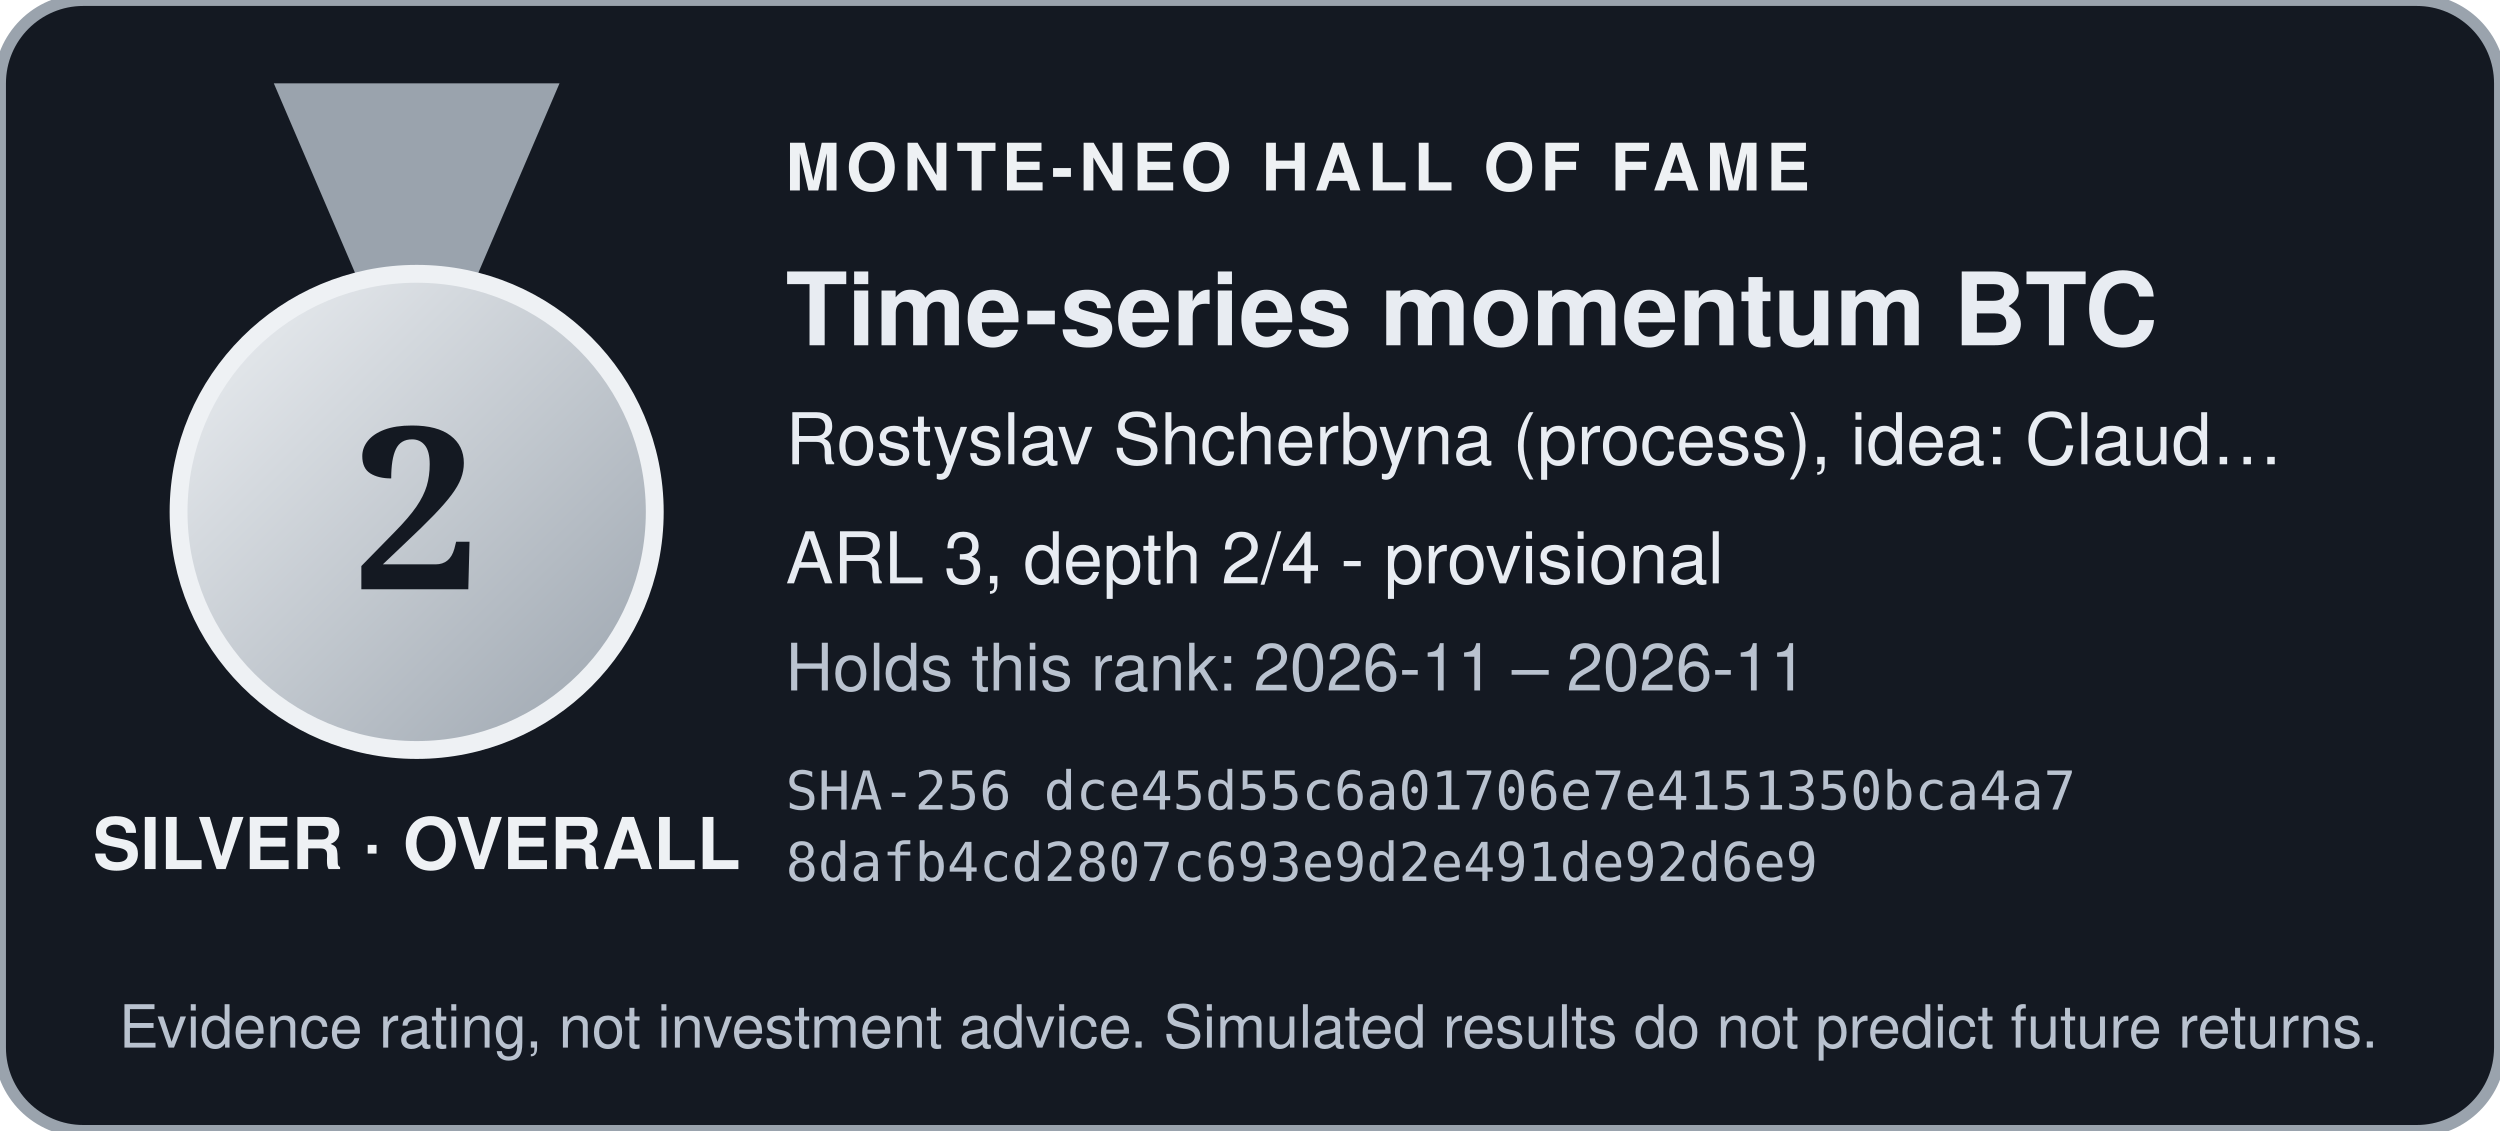
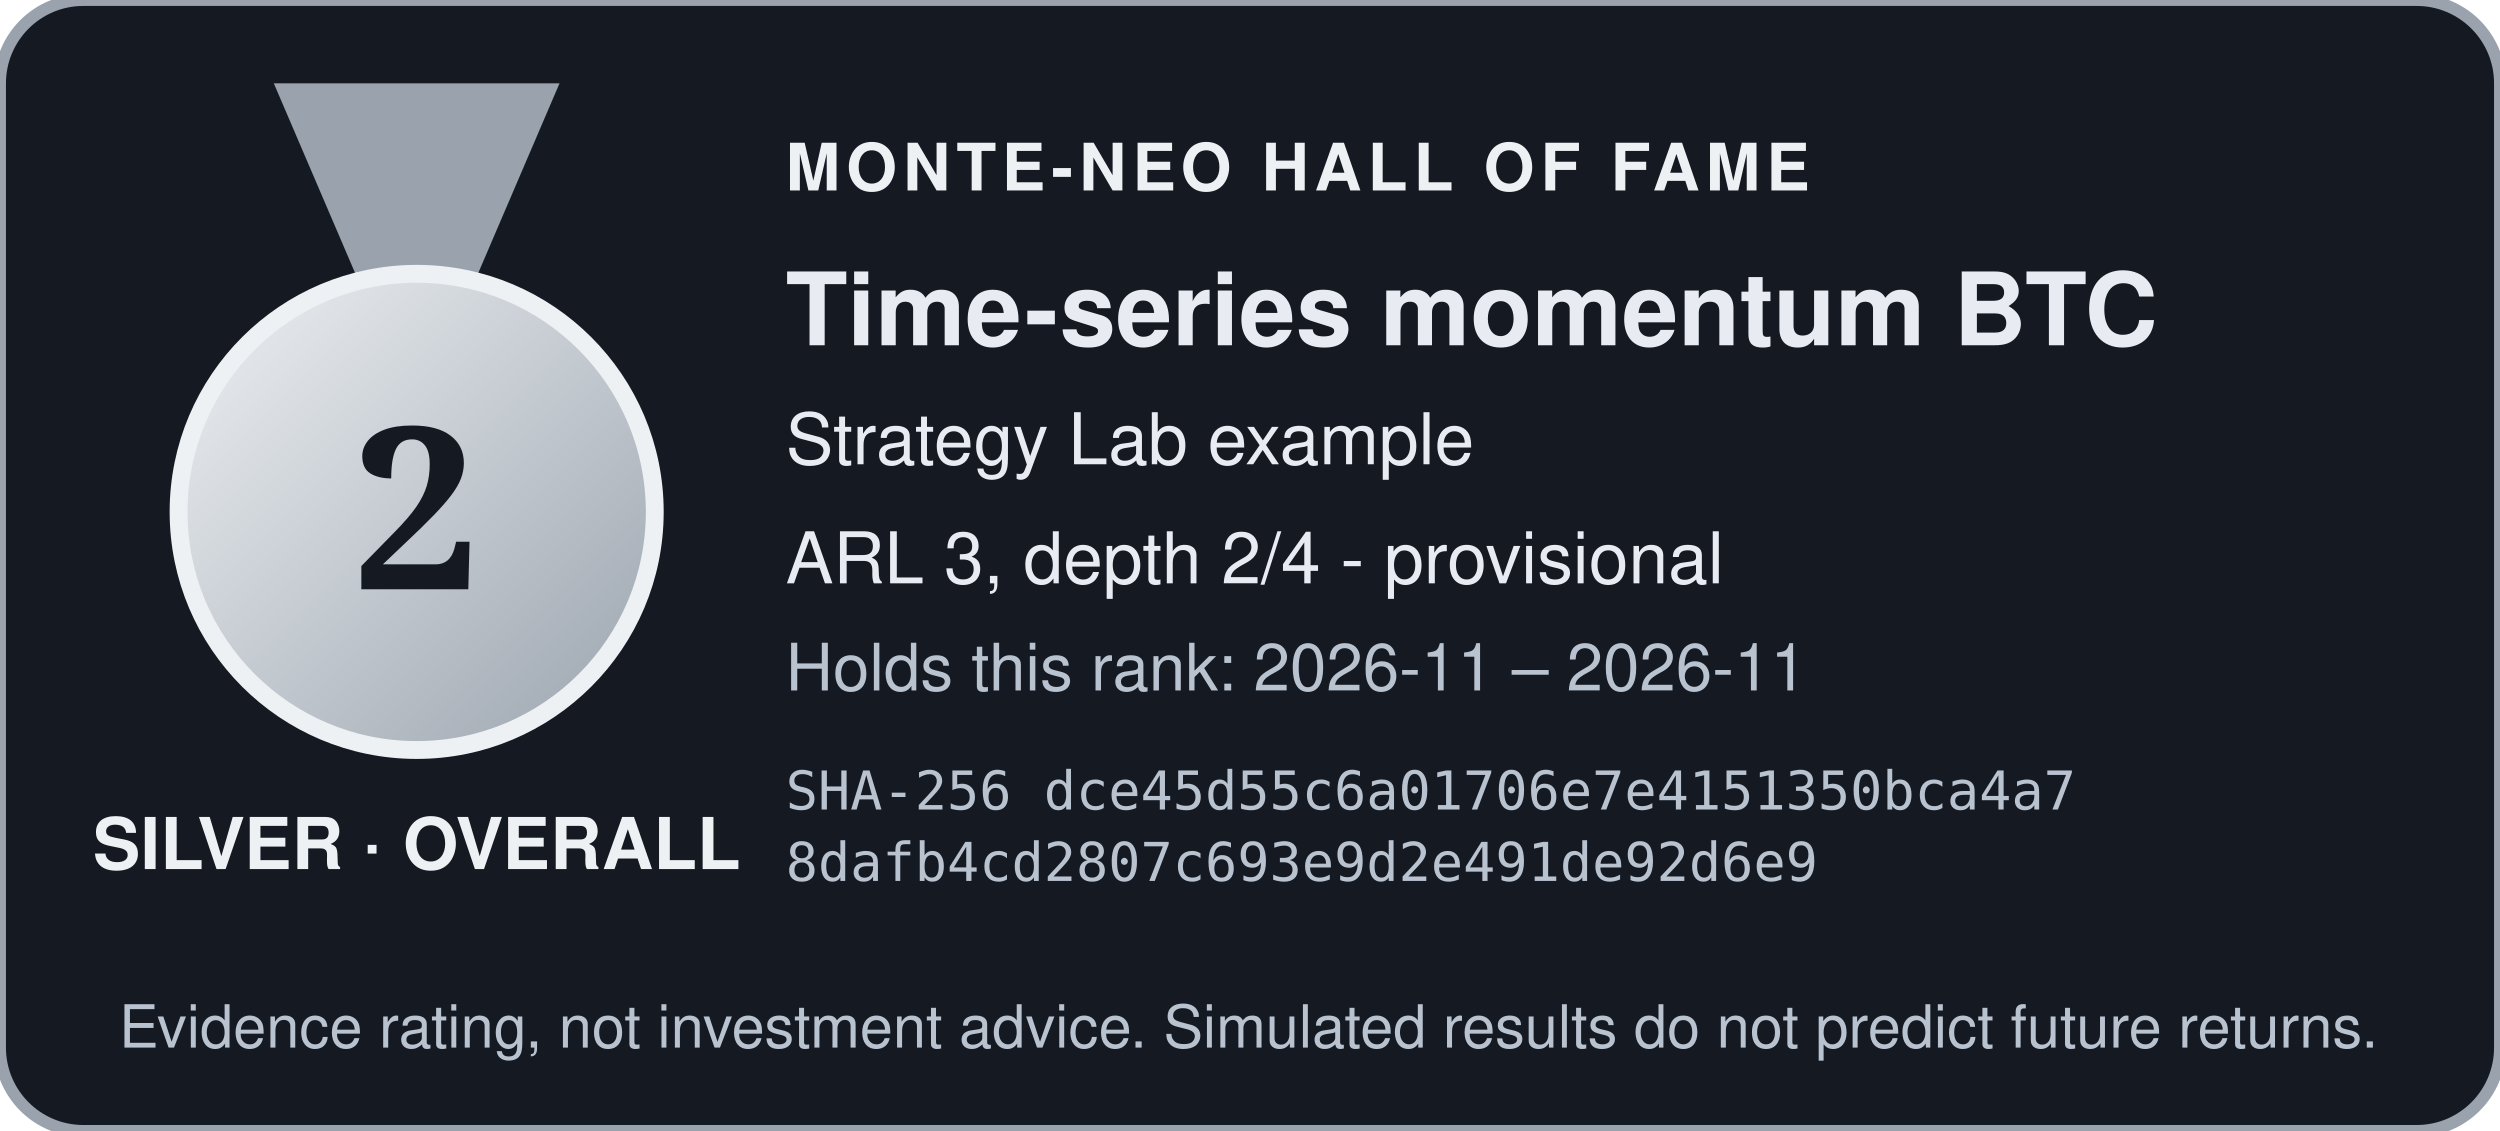
- <svg xmlns="http://www.w3.org/2000/svg" width="420" height="190" viewBox="0 0 420 190" role="img" aria-label="Monte-Neo Hall of Fame silver (overall): Time-series momentum BTC by Rostyslav Shcherbyna (process), idea: Claude Sonnet 5.5, certificate SHA-256 dce45d55c6a01706e7e4151350bca4a78dafb4cd2807c693e9d2e491de92d6e9">
+ <svg xmlns="http://www.w3.org/2000/svg" width="420" height="190" viewBox="0 0 420 190" role="img" aria-label="Monte-Neo Hall of Fame silver (overall): Time-series momentum BTC by Strategy Lab example, certificate SHA-256 dce45d55c6a01706e7e4151350bca4a78dafb4cd2807c693e9d2e491de92d6e9">
  <defs>
    <linearGradient id="m" x1="0" y1="0" x2="1" y2="1">
      <stop offset="0" stop-color="#eef1f4" />
      <stop offset="1" stop-color="#9aa3ad" />
    </linearGradient>
  </defs>
  <rect width="420" height="190" rx="14" fill="#141922" stroke="#9aa3ad" stroke-width="2" />
  <path d="M46 14 L70 70 L94 14 Z" fill="#9aa3ad" />
  <circle cx="70" cy="86" r="40" fill="url(#m)" stroke="#eef1f4" stroke-width="3" />
  <text x="70" y="99" text-anchor="middle" font-family="Georgia,serif" font-size="38" font-weight="700" fill="#141922">2</text>
  <text x="70" y="146" text-anchor="middle" font-family="Helvetica,Arial,sans-serif" font-size="12" font-weight="700" fill="#eef1f4">SILVER · OVERALL</text>
  <g font-family="Helvetica,Arial,sans-serif" fill="#e8ecf2">
    <text x="132" y="32" font-size="11" font-weight="700" fill="#eef1f4" letter-spacing="1">MONTE-NEO HALL OF FAME</text>
    <text x="132" y="58" font-size="17" font-weight="700">Time-series momentum BTC</text>
-     <text x="132" y="78" font-size="12">Rostyslav Shcherbyna (process), idea: Claud…</text>
+     <text x="132" y="78" font-size="12">Strategy Lab example</text>
    <text x="132" y="98" font-size="12">ARL 3, depth 2/4 - provisional</text>
    <text x="132" y="116" font-size="11" fill="#b9c2cf">Holds this rank: 2026-11 – 2026-11</text>
    <text x="132" y="136" font-size="9" font-family="Menlo,Consolas,monospace" fill="#b9c2cf">SHA-256 dce45d55c6a01706e7e4151350bca4a7</text>
    <text x="132" y="148" font-size="9" font-family="Menlo,Consolas,monospace" fill="#b9c2cf">8dafb4cd2807c693e9d2e491de92d6e9</text>
    <text x="20" y="176" font-size="10" fill="#b9c2cf">Evidence rating, not investment advice. Simulated results do not predict future returns.</text>
  </g>
</svg>
